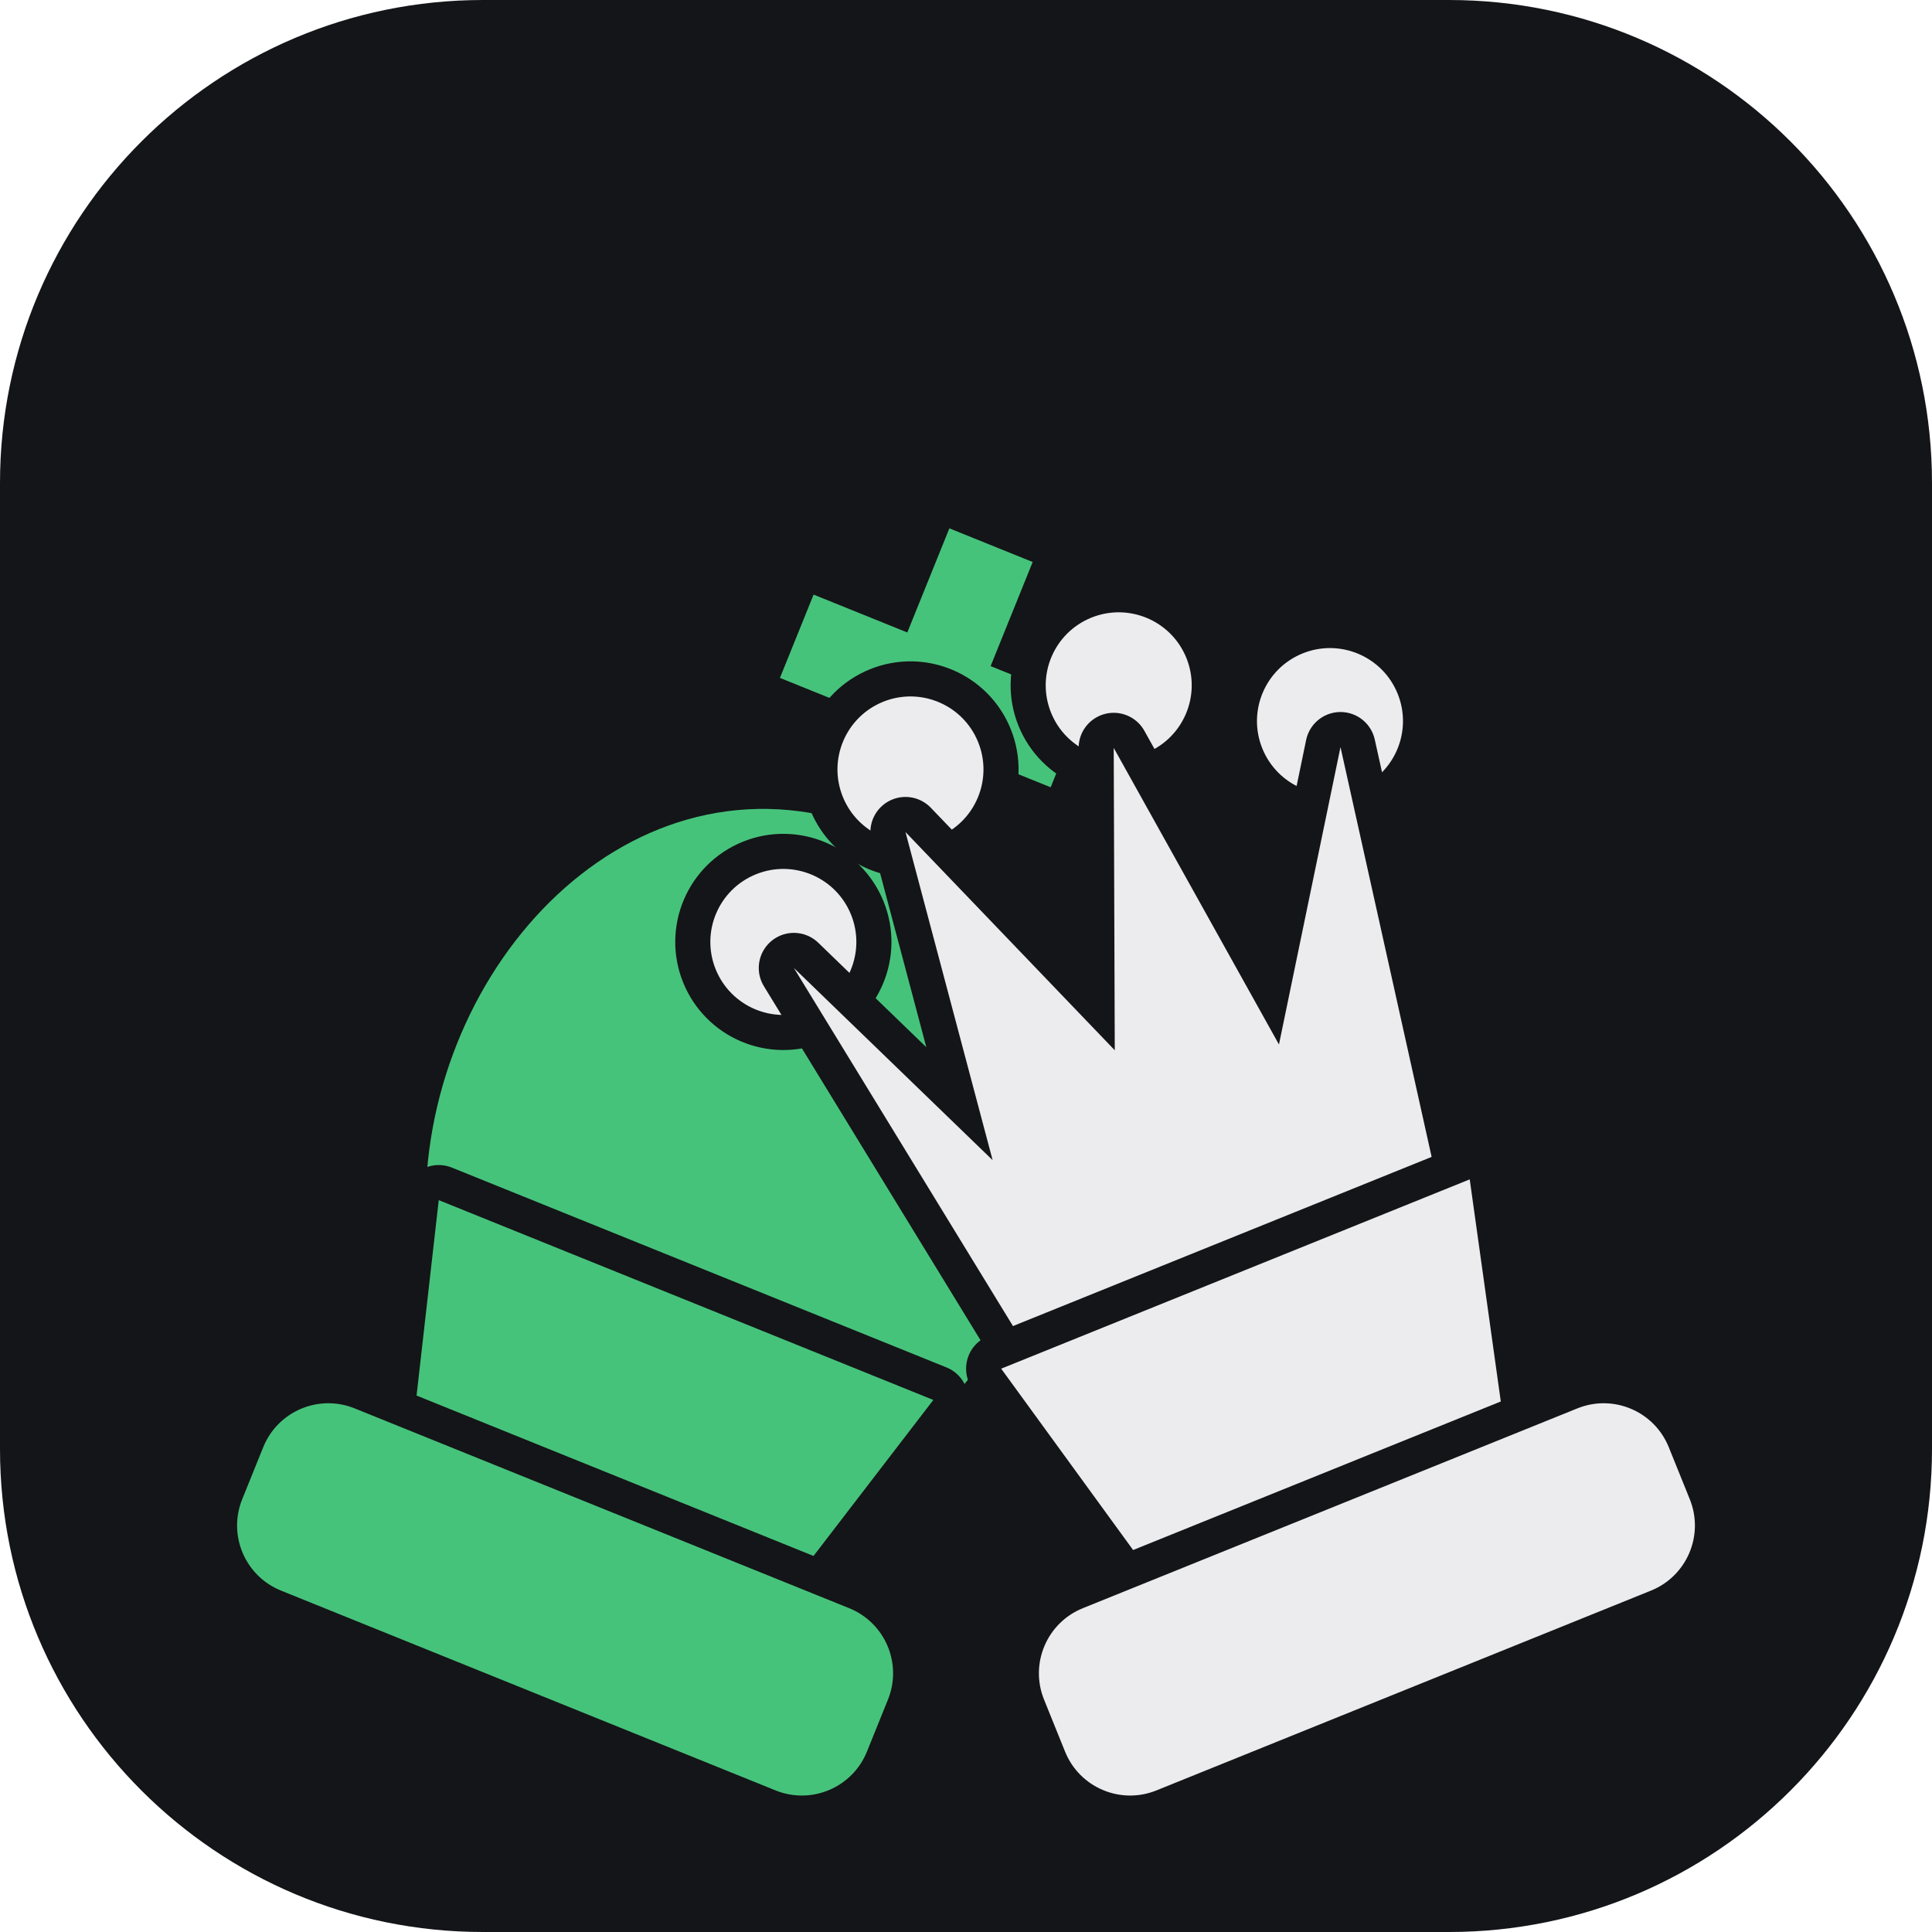
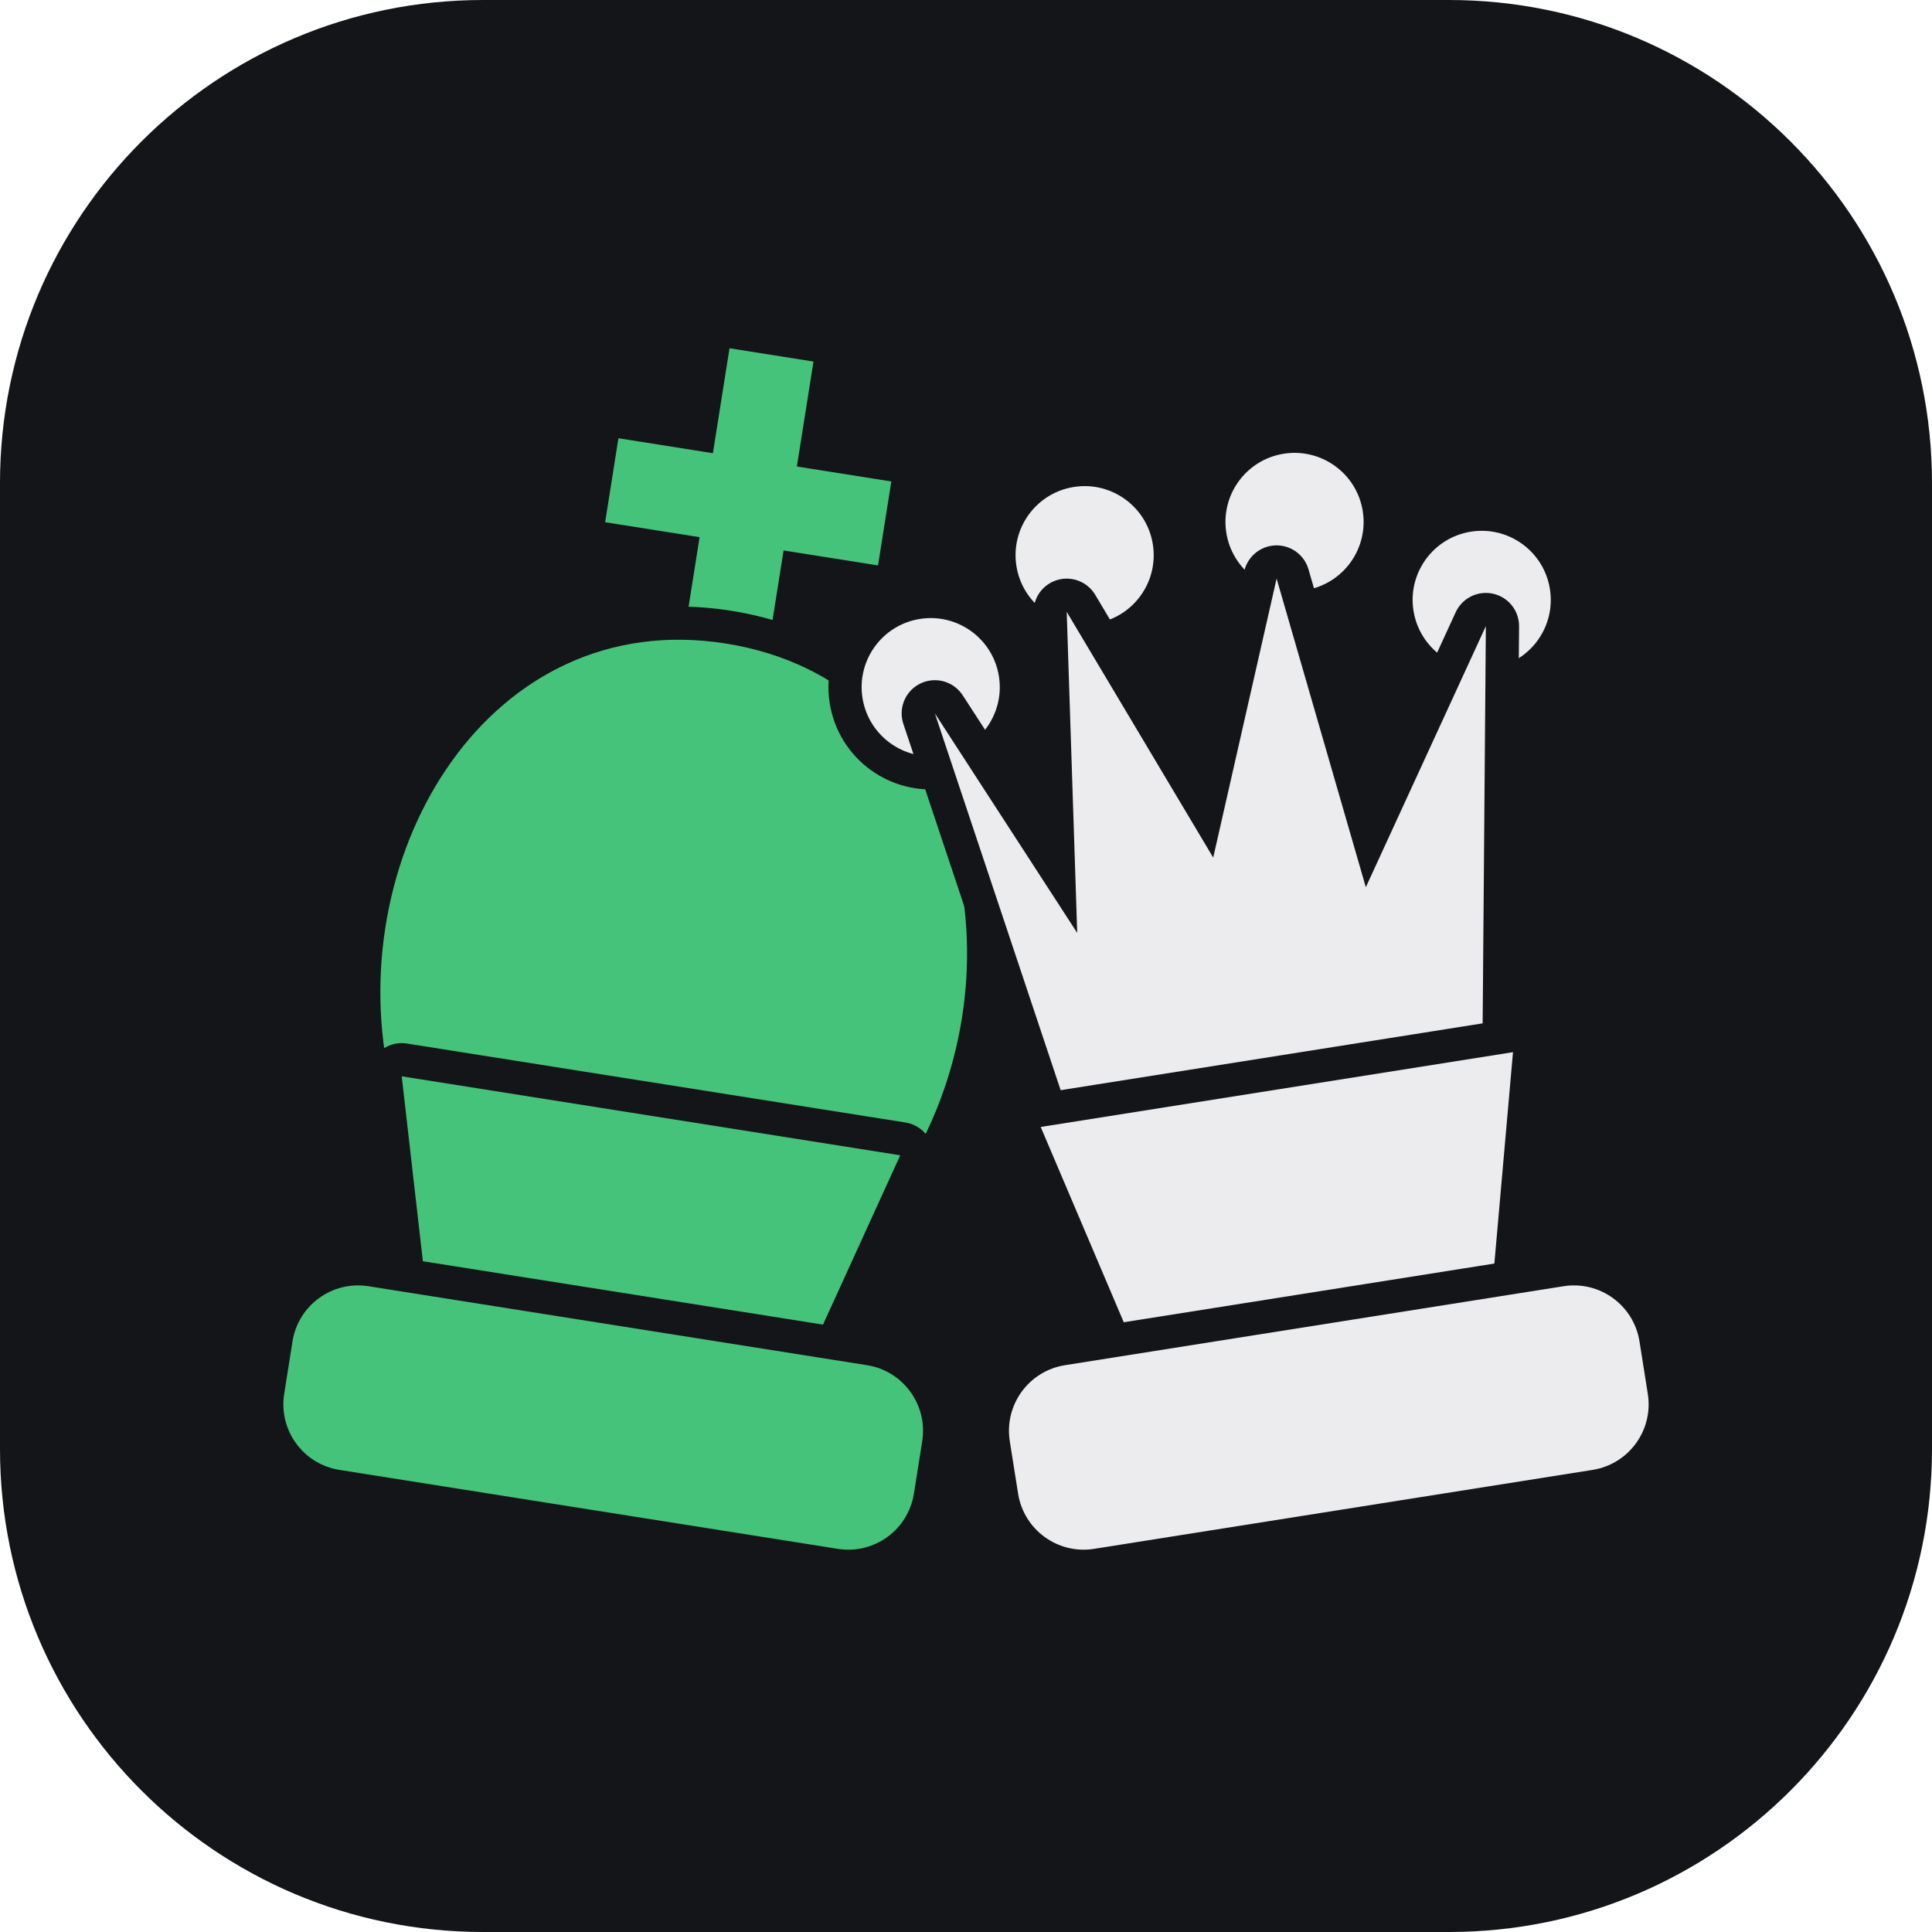
<svg xmlns="http://www.w3.org/2000/svg" viewBox="0 0 64 64" fill="none">
  <rect width="64" height="64" rx="16" fill="#141518" />
-   <g transform="translate(17.5 56) rotate(22) scale(0.93)" fill="#46C37B" stroke="#141518" stroke-width="2.5" paint-order="stroke" stroke-linejoin="round">
+   <g transform="translate(19.5 50) rotate(9) scale(0.88)" fill="#46C37B" stroke="#141518" stroke-width="2.5" paint-order="stroke" stroke-linejoin="round">
    <path d="M-1.6 -44h3.2v4h3.6v3.2h-3.6v3.4h-3.2v-3.4h-3.6v-3.2h3.6z" />
    <path d="M-10 -15c-3-8 1-18 10-18s13 10 10 18z" />
    <path d="M-9.5 -15h19l-2.5 9h-14z" />
    <rect x="-12" y="-7" width="24" height="7" rx="2.5" />
  </g>
-   <g transform="translate(46.5 56) rotate(-22) scale(0.93)" fill="#ECECEE" stroke="#141518" stroke-width="2.5" paint-order="stroke" stroke-linejoin="round">
+   <g transform="translate(44.5 50) rotate(-9) scale(0.88)" fill="#ECECEE" stroke="#141518" stroke-width="2.5" paint-order="stroke" stroke-linejoin="round">
    <circle cx="-10.5" cy="-33" r="2.6" />
    <circle cx="-4" cy="-37" r="2.6" />
    <circle cx="4" cy="-37" r="2.6" />
    <circle cx="10.5" cy="-33" r="2.6" />
    <path d="M-10.5 -32l2.5 15h16l2.5 -15l-6 9l-1.5 -12l-4 10l-4 -10l-1.5 12z" />
    <path d="M-9 -16h18l-2.5 10h-13z" />
    <rect x="-12" y="-7" width="24" height="7" rx="2.5" />
  </g>
</svg>
